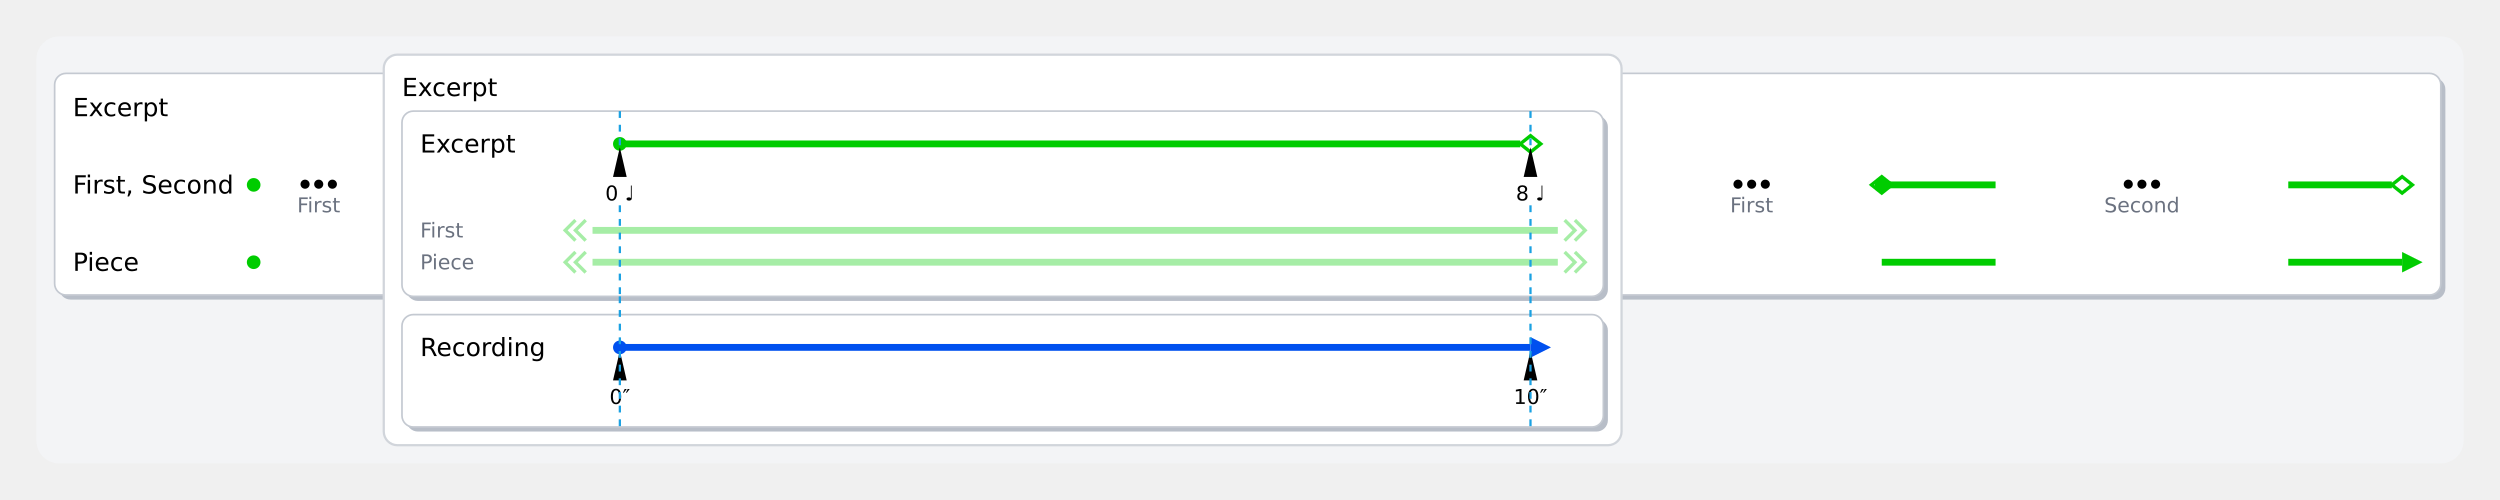
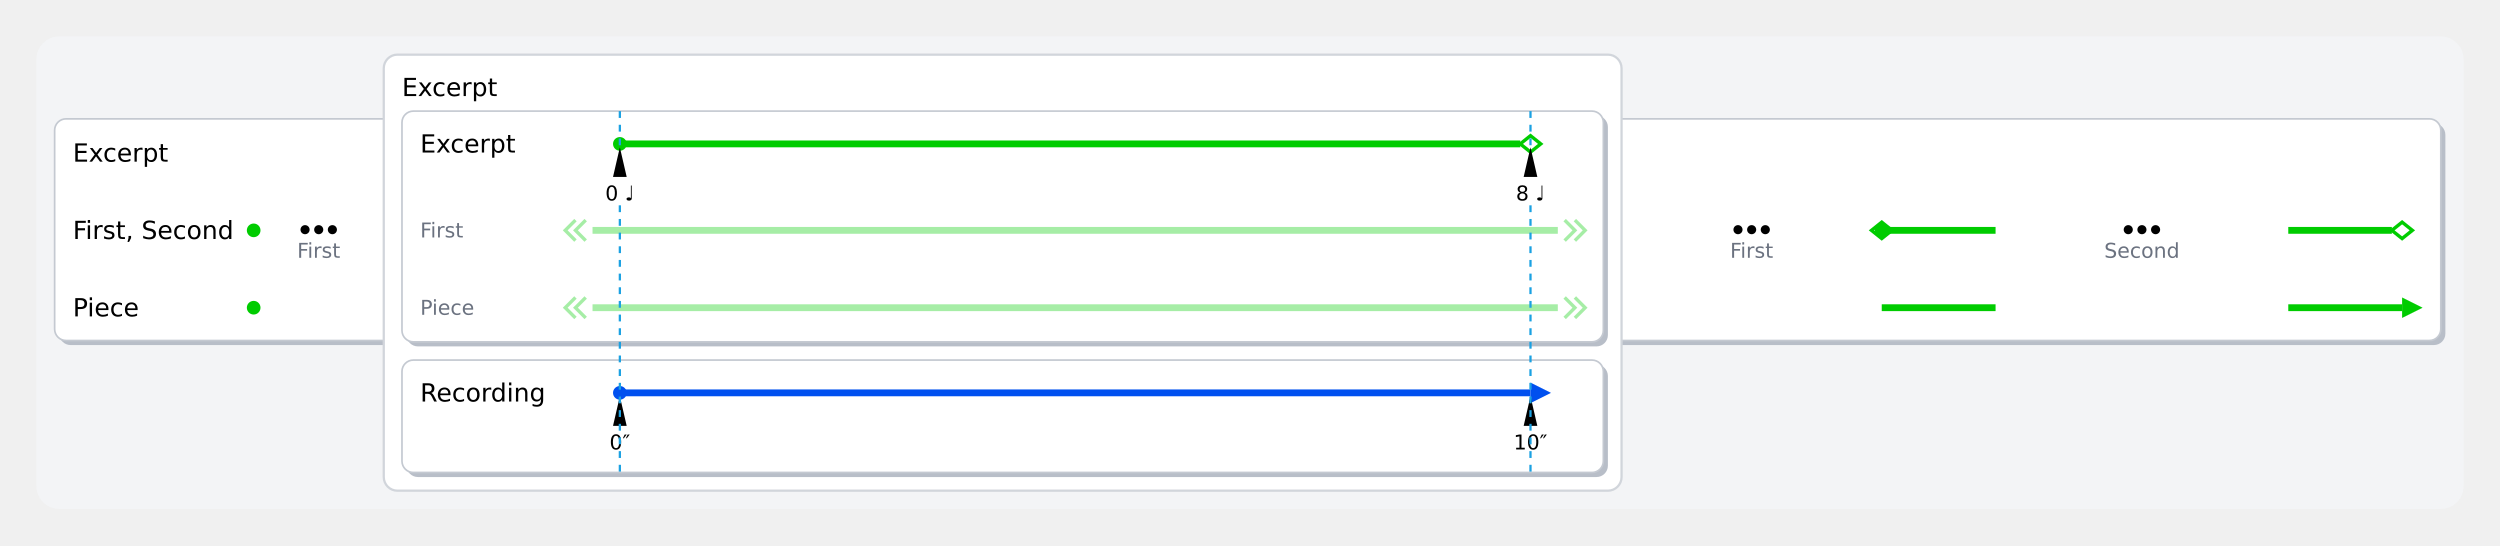
- <svg xmlns="http://www.w3.org/2000/svg" width="1098.128" height="219.562" viewBox="0 0 1098.128 219.562" font-family="DejaVu Sans, Noto Music" text-rendering="geometricPrecision" style="font-kerning:none;font-variant-ligatures:none">
+ <svg xmlns="http://www.w3.org/2000/svg" width="1098.128" height="239.539" viewBox="0 0 1098.128 239.539" font-family="DejaVu Sans, Noto Music" text-rendering="geometricPrecision" style="font-kerning:none;font-variant-ligatures:none">
  <g transform="translate(16 16)">
-     <rect x="0" y="0" width="1066.128" height="187.562" rx="10" fill="#F3F4F6" />
-     <rect data-id="piece" data-part="card" x="10" y="18.23" width="1048.128" height="97.356" rx="5" fill="#B8BEC8" />
-     <rect data-id="piece" data-part="card" x="8" y="16.23" width="1048.128" height="97.356" rx="5" fill="#FFFFFF" stroke="#C4C9D1" stroke-width="0.75" />
-     <line data-id="piece" x1="152.568" y1="99.184" x2="696.271" y2="99.184" stroke="#00CC00" stroke-width="3" />
-     <line data-id="piece" x1="810.557" y1="99.184" x2="860.557" y2="99.184" stroke="#00CC00" stroke-width="3" />
-     <line data-id="piece" x1="989.128" y1="99.184" x2="1039.128" y2="99.184" stroke="#00CC00" stroke-width="3" />
-     <circle data-id="piece" cx="95.425" cy="99.184" r="3" fill="#00CC00" />
-     <polygon data-id="piece" points="1048.128,99.184 1039.128,94.684 1039.128,103.684" fill="#00CC00" />
-     <line data-id="first" x1="152.568" y1="65.207" x2="696.271" y2="65.207" stroke="#00CC00" stroke-width="3" />
-     <circle data-id="first" cx="95.425" cy="65.207" r="3" fill="#00CC00" />
-     <polygon data-id="first" points="806.057,65.207 810.557,61.607 815.057,65.207 810.557,68.807" fill="none" stroke="#00CC00" stroke-width="1.5" />
-     <line data-id="excerpt" x1="256.271" y1="31.23" x2="651.771" y2="31.23" stroke="#00CC00" stroke-width="3" />
-     <circle data-id="excerpt" cx="256.271" cy="31.23" r="3" fill="#00CC00" />
-     <polygon data-id="excerpt" points="651.771,31.23 656.271,27.631 660.771,31.23 656.271,34.831" fill="none" stroke="#00CC00" stroke-width="1.5" />
-     <line data-id="second" x1="810.557" y1="65.207" x2="860.557" y2="65.207" stroke="#00CC00" stroke-width="3" />
-     <line data-id="second" x1="989.128" y1="65.207" x2="1034.628" y2="65.207" stroke="#00CC00" stroke-width="3" />
-     <circle data-id="second" cx="810.557" cy="65.207" r="3" fill="#00CC00" />
-     <polygon data-id="second" points="1034.628,65.207 1039.128,61.607 1043.628,65.207 1039.128,68.807" fill="none" stroke="#00CC00" stroke-width="1.5" />
-     <polygon data-id="timestamp_1" points="256.271,32.73 253.271,45.73 259.271,45.73" fill="#000000" />
-     <polygon data-id="timestamp_2" points="656.271,32.73 653.271,45.73 659.271,45.73" fill="#000000" />
-     <text data-id="excerpt" data-part="name" x="16" y="35.039" text-anchor="start" font-size="11" fill="#000000">Excerpt</text>
-     <text data-id="first" data-part="name" x="16" y="69.015" text-anchor="start" font-size="11" fill="#000000">First, Second</text>
-     <text data-id="piece" data-part="name" x="16" y="102.992" text-anchor="start" font-size="11" fill="#000000">Piece</text>
-     <text data-id="timestamp_1" data-part="coordinate" x="256.271" y="56.084" text-anchor="middle" font-size="9" fill="#000000">0 ♩</text>
-     <text data-id="timestamp_2" data-part="coordinate" x="656.271" y="56.084" text-anchor="middle" font-size="9" fill="#000000">8 ♩</text>
-     <line data-id="timestamp_1" data-part="line" x1="256.271" y1="16.23" x2="256.271" y2="32.73" stroke="#1BA1E2" stroke-width="1" stroke-dasharray="3 3" />
-     <line data-id="timestamp_1" data-part="line" x1="256.271" y1="58.207" x2="256.271" y2="113.586" stroke="#1BA1E2" stroke-width="1" stroke-dasharray="3 3" />
-     <line data-id="timestamp_2" data-part="line" x1="656.271" y1="16.23" x2="656.271" y2="32.73" stroke="#1BA1E2" stroke-width="1" stroke-dasharray="3 3" />
-     <line data-id="timestamp_2" data-part="line" x1="656.271" y1="58.207" x2="656.271" y2="113.586" stroke="#1BA1E2" stroke-width="1" stroke-dasharray="3 3" />
-     <circle data-id="first" data-part="elision ellipsis" cx="117.996" cy="64.908" r="2" fill="#000000" />
-     <circle data-id="first" data-part="elision ellipsis" cx="123.996" cy="64.908" r="2" fill="#000000" />
-     <circle data-id="first" data-part="elision ellipsis" cx="129.996" cy="64.908" r="2" fill="#000000" />
-     <text data-id="first" data-part="elision name" x="123.996" y="77.262" text-anchor="middle" font-size="9" fill="#6B7280">First</text>
-     <circle data-id="first" data-part="elision ellipsis" cx="747.414" cy="64.908" r="2" fill="#000000" />
-     <circle data-id="first" data-part="elision ellipsis" cx="753.414" cy="64.908" r="2" fill="#000000" />
-     <circle data-id="first" data-part="elision ellipsis" cx="759.414" cy="64.908" r="2" fill="#000000" />
-     <text data-id="first" data-part="elision name" x="753.414" y="77.262" text-anchor="middle" font-size="9" fill="#6B7280">First</text>
-     <circle data-id="second" data-part="elision ellipsis" cx="918.843" cy="64.908" r="2" fill="#000000" />
-     <circle data-id="second" data-part="elision ellipsis" cx="924.843" cy="64.908" r="2" fill="#000000" />
-     <circle data-id="second" data-part="elision ellipsis" cx="930.843" cy="64.908" r="2" fill="#000000" />
-     <text data-id="second" data-part="elision name" x="924.843" y="77.262" text-anchor="middle" font-size="9" fill="#6B7280">Second</text>
-     <rect data-id="group_1" x="152.568" y="8" width="543.704" height="171.562" rx="6" fill="#FFFFFF" stroke="#D1D5DB" stroke-width="1" />
+     <rect x="0" y="0" width="1066.128" height="207.539" rx="10" fill="#F3F4F6" />
+     <rect data-id="piece" data-part="card" x="10" y="38.207" width="1048.128" height="97.356" rx="5" fill="#B8BEC8" />
+     <rect data-id="piece" data-part="card" x="8" y="36.207" width="1048.128" height="97.356" rx="5" fill="#FFFFFF" stroke="#C4C9D1" stroke-width="0.75" />
+     <line data-id="piece" x1="152.568" y1="119.16" x2="696.271" y2="119.16" stroke="#00CC00" stroke-width="3" />
+     <line data-id="piece" x1="810.557" y1="119.16" x2="860.557" y2="119.16" stroke="#00CC00" stroke-width="3" />
+     <line data-id="piece" x1="989.128" y1="119.16" x2="1039.128" y2="119.16" stroke="#00CC00" stroke-width="3" />
+     <circle data-id="piece" cx="95.425" cy="119.16" r="3" fill="#00CC00" />
+     <polygon data-id="piece" points="1048.128,119.16 1039.128,114.66 1039.128,123.66" fill="#00CC00" />
+     <line data-id="first" x1="152.568" y1="85.184" x2="696.271" y2="85.184" stroke="#00CC00" stroke-width="3" />
+     <circle data-id="first" cx="95.425" cy="85.184" r="3" fill="#00CC00" />
+     <polygon data-id="first" points="806.057,85.184 810.557,81.584 815.057,85.184 810.557,88.784" fill="none" stroke="#00CC00" stroke-width="1.5" />
+     <line data-id="excerpt" x1="256.271" y1="51.207" x2="651.771" y2="51.207" stroke="#00CC00" stroke-width="3" />
+     <circle data-id="excerpt" cx="256.271" cy="51.207" r="3" fill="#00CC00" />
+     <polygon data-id="excerpt" points="651.771,51.207 656.271,47.607 660.771,51.207 656.271,54.807" fill="none" stroke="#00CC00" stroke-width="1.5" />
+     <line data-id="second" x1="810.557" y1="85.184" x2="860.557" y2="85.184" stroke="#00CC00" stroke-width="3" />
+     <line data-id="second" x1="989.128" y1="85.184" x2="1034.628" y2="85.184" stroke="#00CC00" stroke-width="3" />
+     <circle data-id="second" cx="810.557" cy="85.184" r="3" fill="#00CC00" />
+     <polygon data-id="second" points="1034.628,85.184 1039.128,81.584 1043.628,85.184 1039.128,88.784" fill="none" stroke="#00CC00" stroke-width="1.5" />
+     <polygon data-id="timestamp_1" points="256.271,52.707 253.271,65.707 259.271,65.707" fill="#000000" />
+     <polygon data-id="timestamp_2" points="656.271,52.707 653.271,65.707 659.271,65.707" fill="#000000" />
+     <text data-id="excerpt" data-part="name" x="16" y="55.015" text-anchor="start" font-size="11" fill="#000000">Excerpt</text>
+     <text data-id="first" data-part="name" x="16" y="88.992" text-anchor="start" font-size="11" fill="#000000">First, Second</text>
+     <text data-id="piece" data-part="name" x="16" y="122.968" text-anchor="start" font-size="11" fill="#000000">Piece</text>
+     <text data-id="timestamp_1" data-part="coordinate" x="256.271" y="76.061" text-anchor="middle" font-size="9" fill="#000000">0 ♩</text>
+     <text data-id="timestamp_2" data-part="coordinate" x="656.271" y="76.061" text-anchor="middle" font-size="9" fill="#000000">8 ♩</text>
+     <line data-id="timestamp_1" data-part="line" x1="256.271" y1="36.207" x2="256.271" y2="52.707" stroke="#1BA1E2" stroke-width="1" stroke-dasharray="3 3" />
+     <line data-id="timestamp_1" data-part="line" x1="256.271" y1="78.184" x2="256.271" y2="133.562" stroke="#1BA1E2" stroke-width="1" stroke-dasharray="3 3" />
+     <line data-id="timestamp_2" data-part="line" x1="656.271" y1="36.207" x2="656.271" y2="52.707" stroke="#1BA1E2" stroke-width="1" stroke-dasharray="3 3" />
+     <line data-id="timestamp_2" data-part="line" x1="656.271" y1="78.184" x2="656.271" y2="133.562" stroke="#1BA1E2" stroke-width="1" stroke-dasharray="3 3" />
+     <circle data-id="first" data-part="elision ellipsis" cx="117.996" cy="84.885" r="2" fill="#000000" />
+     <circle data-id="first" data-part="elision ellipsis" cx="123.996" cy="84.885" r="2" fill="#000000" />
+     <circle data-id="first" data-part="elision ellipsis" cx="129.996" cy="84.885" r="2" fill="#000000" />
+     <text data-id="first" data-part="elision name" x="123.996" y="97.239" text-anchor="middle" font-size="9" fill="#6B7280">First</text>
+     <circle data-id="first" data-part="elision ellipsis" cx="747.414" cy="84.885" r="2" fill="#000000" />
+     <circle data-id="first" data-part="elision ellipsis" cx="753.414" cy="84.885" r="2" fill="#000000" />
+     <circle data-id="first" data-part="elision ellipsis" cx="759.414" cy="84.885" r="2" fill="#000000" />
+     <text data-id="first" data-part="elision name" x="753.414" y="97.239" text-anchor="middle" font-size="9" fill="#6B7280">First</text>
+     <circle data-id="second" data-part="elision ellipsis" cx="918.843" cy="84.885" r="2" fill="#000000" />
+     <circle data-id="second" data-part="elision ellipsis" cx="924.843" cy="84.885" r="2" fill="#000000" />
+     <circle data-id="second" data-part="elision ellipsis" cx="930.843" cy="84.885" r="2" fill="#000000" />
+     <text data-id="second" data-part="elision name" x="924.843" y="97.239" text-anchor="middle" font-size="9" fill="#6B7280">Second</text>
+     <rect data-id="group_1" x="152.568" y="8" width="543.704" height="191.539" rx="6" fill="#FFFFFF" stroke="#D1D5DB" stroke-width="1" />
    <text data-id="group_1" data-part="name" x="160.568" y="26.21" text-anchor="start" font-size="11" fill="#000000">Excerpt</text>
-     <rect data-id="excerpt" data-part="card" x="162.568" y="34.805" width="527.704" height="81.379" rx="5" fill="#B8BEC8" />
-     <rect data-id="excerpt" data-part="card" x="160.568" y="32.805" width="527.704" height="81.379" rx="5" fill="#FFFFFF" stroke="#C4C9D1" stroke-width="0.75" />
-     <line data-id="piece" x1="244.271" y1="99.184" x2="668.271" y2="99.184" stroke="#00CC00" stroke-width="3" opacity="0.35" />
-     <polyline data-id="piece" points="241.271,94.684 236.771,99.184 241.271,103.684" fill="none" stroke="#00CC00" stroke-width="1.5" opacity="0.35" />
-     <polyline data-id="piece" points="236.771,94.684 232.271,99.184 236.771,103.684" fill="none" stroke="#00CC00" stroke-width="1.5" opacity="0.35" />
-     <polyline data-id="piece" points="671.271,94.684 675.771,99.184 671.271,103.684" fill="none" stroke="#00CC00" stroke-width="1.5" opacity="0.35" />
-     <polyline data-id="piece" points="675.771,94.684 680.271,99.184 675.771,103.684" fill="none" stroke="#00CC00" stroke-width="1.5" opacity="0.35" />
+     <rect data-id="excerpt" data-part="card" x="162.568" y="34.805" width="527.704" height="101.356" rx="5" fill="#B8BEC8" />
+     <rect data-id="excerpt" data-part="card" x="160.568" y="32.805" width="527.704" height="101.356" rx="5" fill="#FFFFFF" stroke="#C4C9D1" stroke-width="0.75" />
+     <line data-id="piece" x1="244.271" y1="119.16" x2="668.271" y2="119.16" stroke="#00CC00" stroke-width="3" opacity="0.35" />
+     <polyline data-id="piece" points="241.271,114.66 236.771,119.16 241.271,123.66" fill="none" stroke="#00CC00" stroke-width="1.5" opacity="0.35" />
+     <polyline data-id="piece" points="236.771,114.66 232.271,119.16 236.771,123.66" fill="none" stroke="#00CC00" stroke-width="1.5" opacity="0.35" />
+     <polyline data-id="piece" points="671.271,114.66 675.771,119.16 671.271,123.66" fill="none" stroke="#00CC00" stroke-width="1.5" opacity="0.35" />
+     <polyline data-id="piece" points="675.771,114.66 680.271,119.16 675.771,123.66" fill="none" stroke="#00CC00" stroke-width="1.5" opacity="0.35" />
    <line data-id="first" x1="244.271" y1="85.184" x2="668.271" y2="85.184" stroke="#00CC00" stroke-width="3" opacity="0.35" />
    <polyline data-id="first" points="241.271,80.684 236.771,85.184 241.271,89.684" fill="none" stroke="#00CC00" stroke-width="1.5" opacity="0.35" />
    <polyline data-id="first" points="236.771,80.684 232.271,85.184 236.771,89.684" fill="none" stroke="#00CC00" stroke-width="1.5" opacity="0.35" />
    <polyline data-id="first" points="671.271,80.684 675.771,85.184 671.271,89.684" fill="none" stroke="#00CC00" stroke-width="1.5" opacity="0.35" />
    <polyline data-id="first" points="675.771,80.684 680.271,85.184 675.771,89.684" fill="none" stroke="#00CC00" stroke-width="1.5" opacity="0.35" />
    <line data-id="excerpt" x1="256.271" y1="47.207" x2="651.771" y2="47.207" stroke="#00CC00" stroke-width="3" />
    <circle data-id="excerpt" cx="256.271" cy="47.207" r="3" fill="#00CC00" />
    <polygon data-id="excerpt" points="651.771,47.207 656.271,43.607 660.771,47.207 656.271,50.807" fill="none" stroke="#00CC00" stroke-width="1.5" />
    <polygon data-id="timestamp_1" points="256.271,48.707 253.271,61.707 259.271,61.707" fill="#000000" />
    <polygon data-id="timestamp_2" points="656.271,48.707 653.271,61.707 659.271,61.707" fill="#000000" />
-     <text data-id="piece" data-part="name" x="168.568" y="102.299" text-anchor="start" font-size="9" fill="#6B7280">Piece</text>
+     <text data-id="piece" data-part="name" x="168.568" y="122.276" text-anchor="start" font-size="9" fill="#6B7280">Piece</text>
    <text data-id="first" data-part="name" x="168.568" y="88.299" text-anchor="start" font-size="9" fill="#6B7280">First</text>
    <text data-id="excerpt" data-part="name" x="168.568" y="51.015" text-anchor="start" font-size="11" fill="#000000">Excerpt</text>
    <text data-id="timestamp_1" data-part="coordinate" x="256.271" y="72.061" text-anchor="middle" font-size="9" fill="#000000">0 ♩</text>
    <text data-id="timestamp_2" data-part="coordinate" x="656.271" y="72.061" text-anchor="middle" font-size="9" fill="#000000">8 ♩</text>
    <line data-id="timestamp_1" data-part="line" x1="256.271" y1="32.805" x2="256.271" y2="48.707" stroke="#1BA1E2" stroke-width="1" stroke-dasharray="3 3" />
-     <line data-id="timestamp_1" data-part="line" x1="256.271" y1="74.184" x2="256.271" y2="114.184" stroke="#1BA1E2" stroke-width="1" stroke-dasharray="3 3" />
+     <line data-id="timestamp_1" data-part="line" x1="256.271" y1="74.184" x2="256.271" y2="134.16" stroke="#1BA1E2" stroke-width="1" stroke-dasharray="3 3" />
    <line data-id="timestamp_2" data-part="line" x1="656.271" y1="32.805" x2="656.271" y2="48.707" stroke="#1BA1E2" stroke-width="1" stroke-dasharray="3 3" />
-     <line data-id="timestamp_2" data-part="line" x1="656.271" y1="74.184" x2="656.271" y2="114.184" stroke="#1BA1E2" stroke-width="1" stroke-dasharray="3 3" />
-     <rect data-id="recording" data-part="card" x="162.568" y="124.184" width="527.704" height="49.379" rx="5" fill="#B8BEC8" />
-     <rect data-id="recording" data-part="card" x="160.568" y="122.184" width="527.704" height="49.379" rx="5" fill="#FFFFFF" stroke="#C4C9D1" stroke-width="0.75" />
-     <line data-id="recording" x1="256.271" y1="136.586" x2="656.271" y2="136.586" stroke="#0050EF" stroke-width="3" />
-     <circle data-id="recording" cx="256.271" cy="136.586" r="3" fill="#0050EF" />
-     <polygon data-id="recording" points="665.271,136.586 656.271,132.086 656.271,141.086" fill="#0050EF" />
-     <polygon data-id="timestamp_3" points="256.271,138.086 253.271,151.086 259.271,151.086" fill="#000000" />
-     <polygon data-id="timestamp_4" points="656.271,138.086 653.271,151.086 659.271,151.086" fill="#000000" />
-     <text data-id="recording" data-part="name" x="168.568" y="140.394" text-anchor="start" font-size="11" fill="#000000">Recording</text>
-     <text data-id="timestamp_3" data-part="coordinate" x="256.271" y="161.44" text-anchor="middle" font-size="9" fill="#000000">0″</text>
-     <text data-id="timestamp_4" data-part="coordinate" x="656.271" y="161.44" text-anchor="middle" font-size="9" fill="#000000">10″</text>
-     <line data-id="timestamp_1" data-part="line" x1="256.271" y1="114.184" x2="256.271" y2="171.562" stroke="#1BA1E2" stroke-width="1" stroke-dasharray="3 3" />
-     <line data-id="timestamp_2" data-part="line" x1="656.271" y1="114.184" x2="656.271" y2="171.562" stroke="#1BA1E2" stroke-width="1" stroke-dasharray="3 3" />
+     <line data-id="timestamp_2" data-part="line" x1="656.271" y1="74.184" x2="656.271" y2="134.16" stroke="#1BA1E2" stroke-width="1" stroke-dasharray="3 3" />
+     <rect data-id="recording" data-part="card" x="162.568" y="144.16" width="527.704" height="49.379" rx="5" fill="#B8BEC8" />
+     <rect data-id="recording" data-part="card" x="160.568" y="142.16" width="527.704" height="49.379" rx="5" fill="#FFFFFF" stroke="#C4C9D1" stroke-width="0.75" />
+     <line data-id="recording" x1="256.271" y1="156.562" x2="656.271" y2="156.562" stroke="#0050EF" stroke-width="3" />
+     <circle data-id="recording" cx="256.271" cy="156.562" r="3" fill="#0050EF" />
+     <polygon data-id="recording" points="665.271,156.562 656.271,152.062 656.271,161.062" fill="#0050EF" />
+     <polygon data-id="timestamp_3" points="256.271,158.062 253.271,171.062 259.271,171.062" fill="#000000" />
+     <polygon data-id="timestamp_4" points="656.271,158.062 653.271,171.062 659.271,171.062" fill="#000000" />
+     <text data-id="recording" data-part="name" x="168.568" y="160.371" text-anchor="start" font-size="11" fill="#000000">Recording</text>
+     <text data-id="timestamp_3" data-part="coordinate" x="256.271" y="181.417" text-anchor="middle" font-size="9" fill="#000000">0″</text>
+     <text data-id="timestamp_4" data-part="coordinate" x="656.271" y="181.417" text-anchor="middle" font-size="9" fill="#000000">10″</text>
+     <line data-id="timestamp_1" data-part="line" x1="256.271" y1="134.16" x2="256.271" y2="191.539" stroke="#1BA1E2" stroke-width="1" stroke-dasharray="3 3" />
+     <line data-id="timestamp_2" data-part="line" x1="656.271" y1="134.16" x2="656.271" y2="191.539" stroke="#1BA1E2" stroke-width="1" stroke-dasharray="3 3" />
  </g>
</svg>
